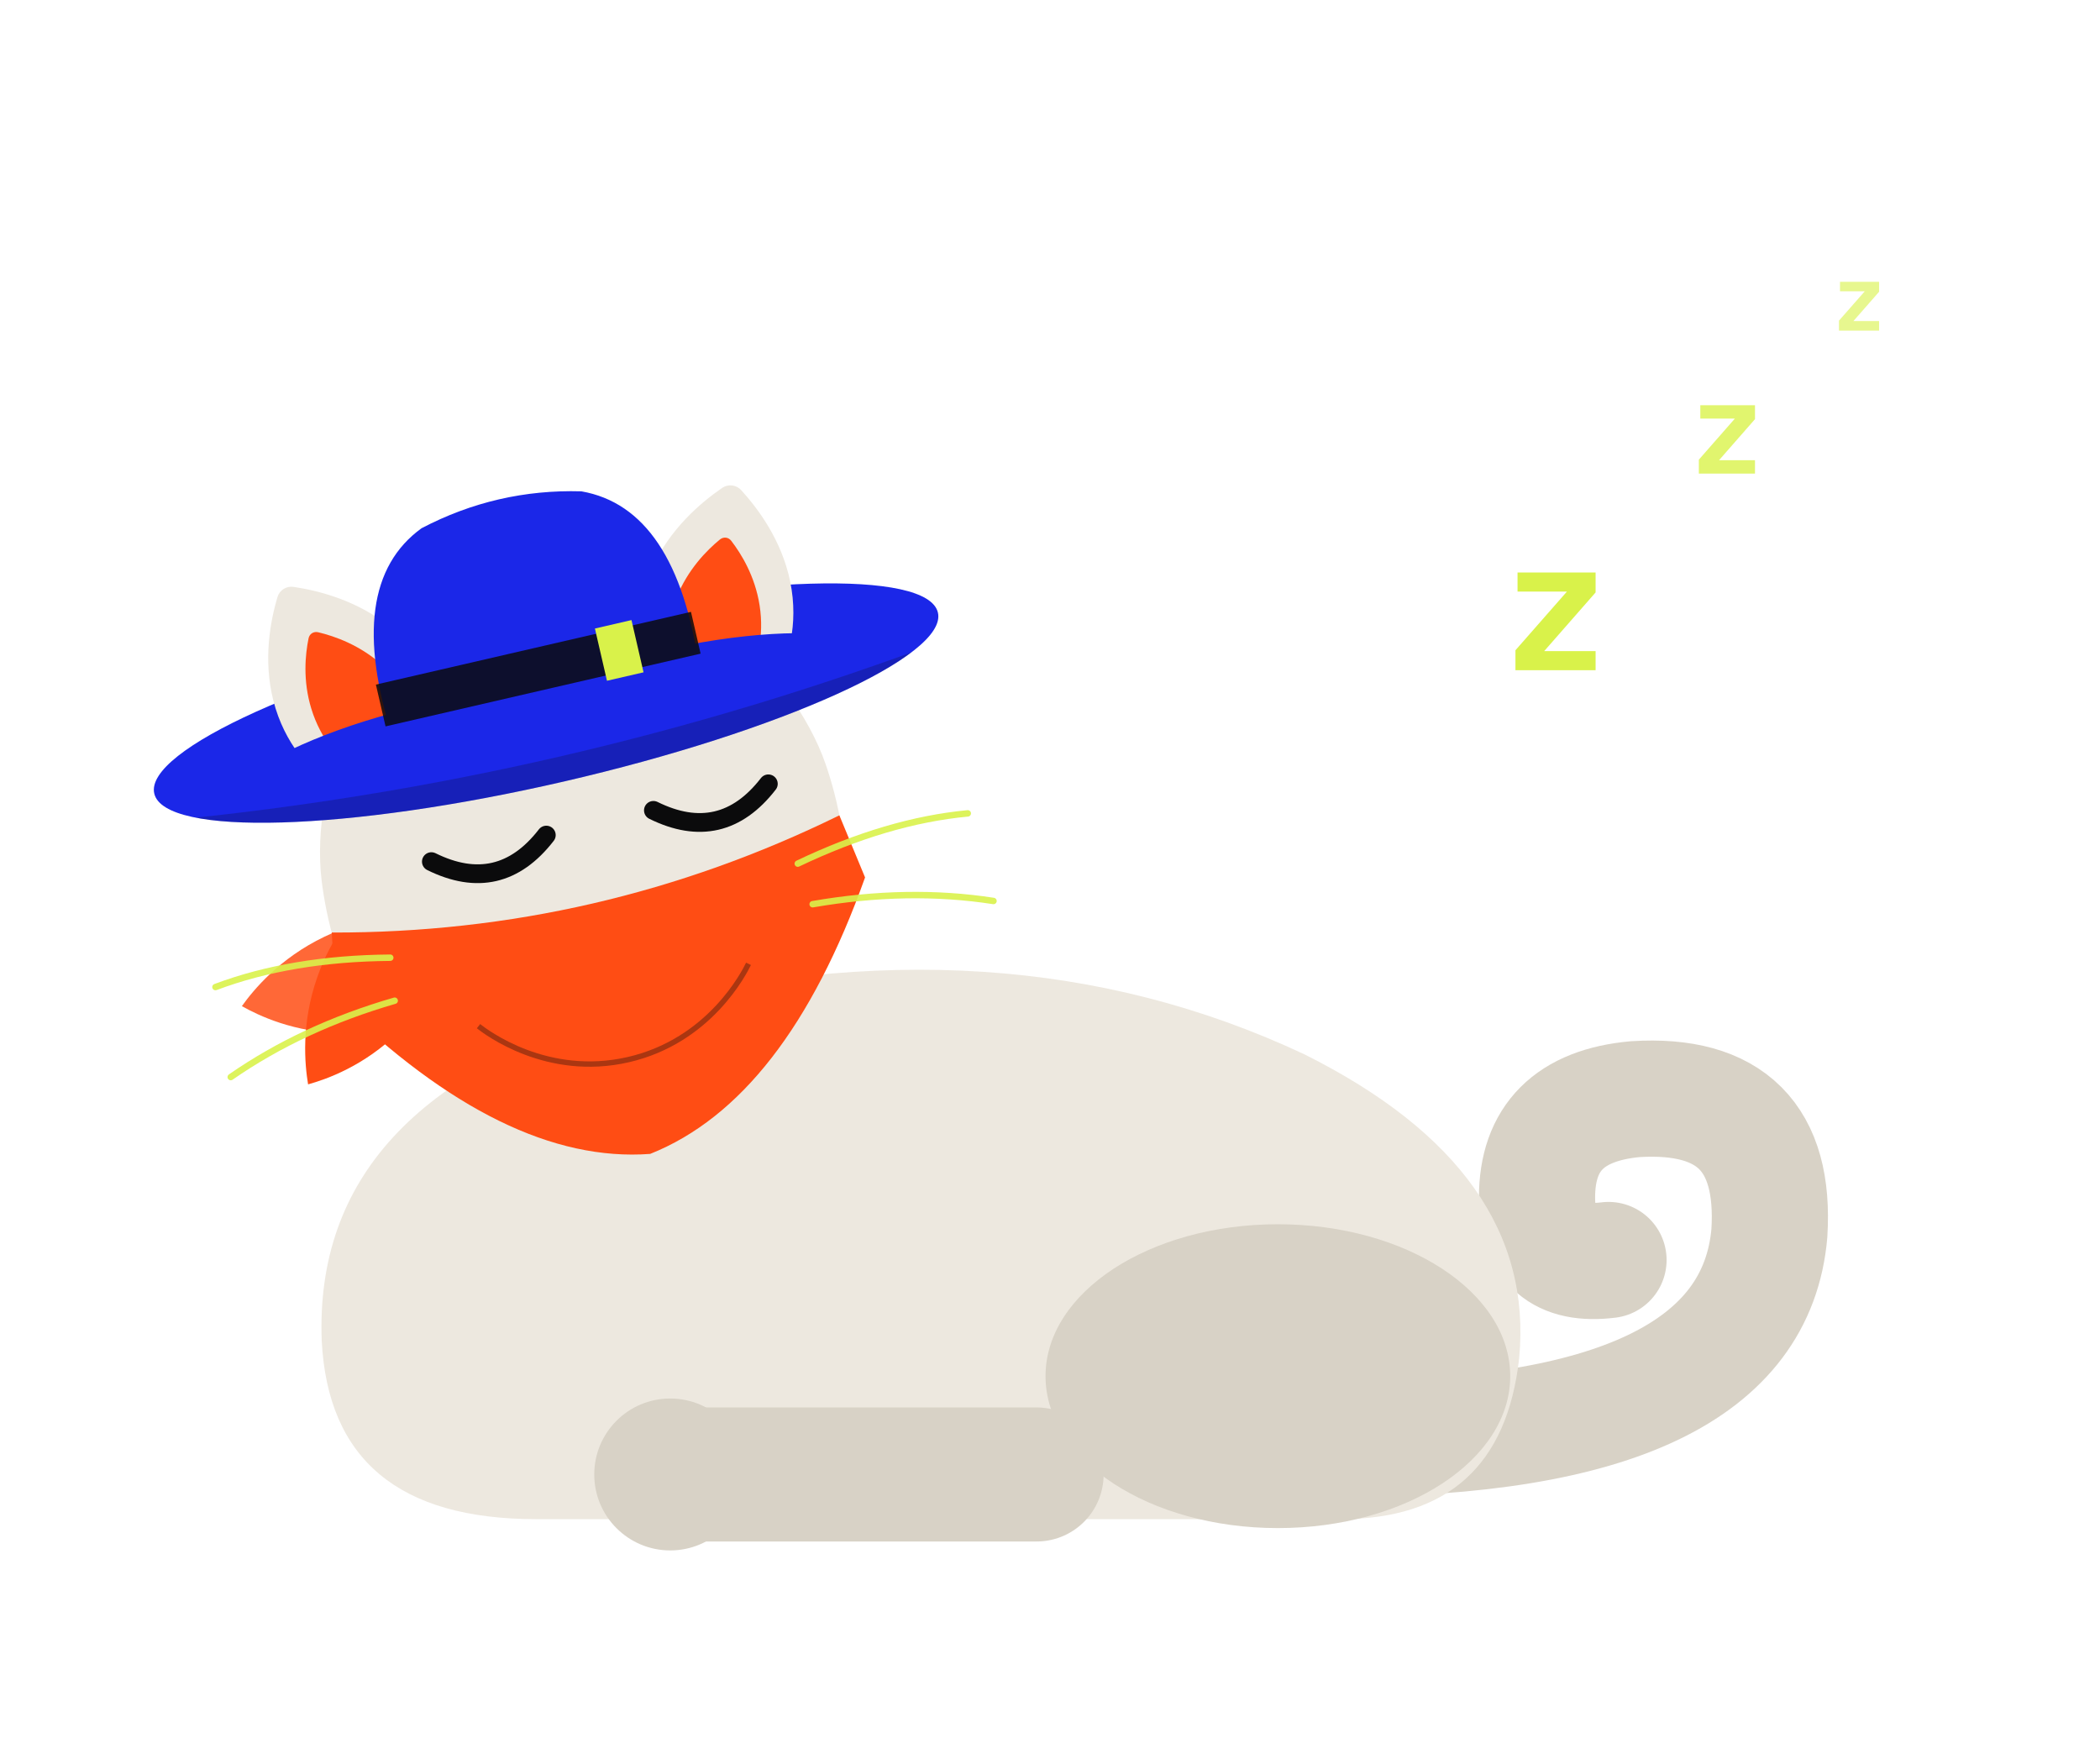
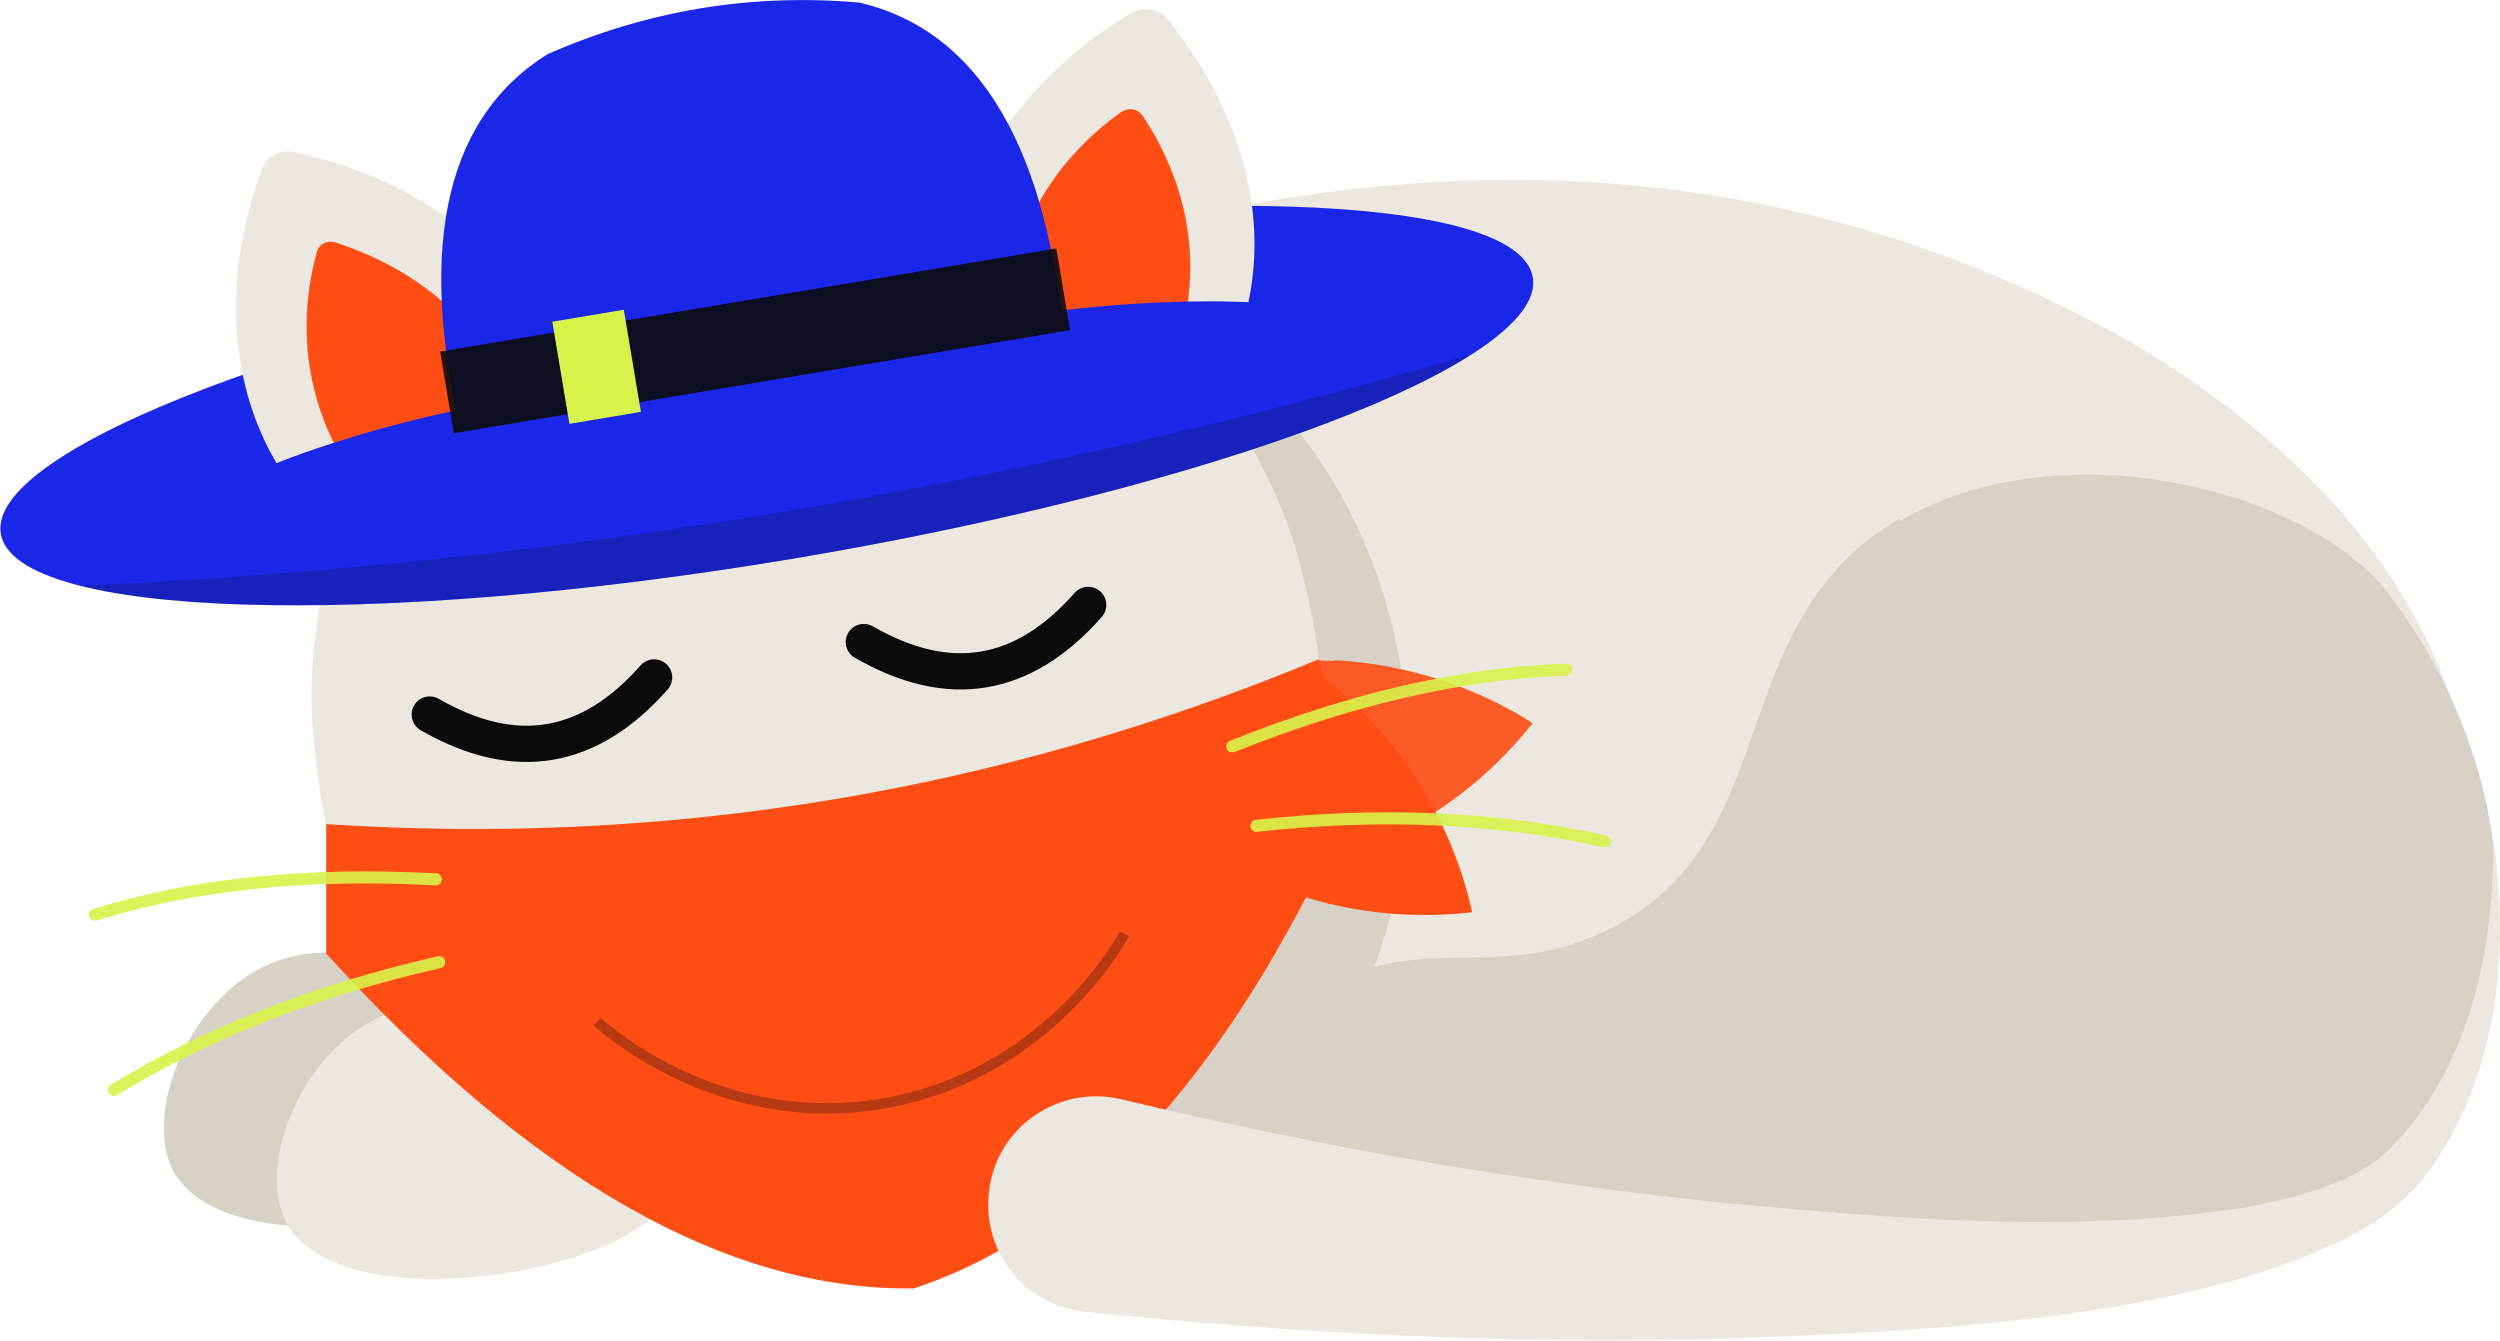
- <svg xmlns="http://www.w3.org/2000/svg" viewBox="0 0 470 390" width="470" height="390" role="img" aria-labelledby="bandit-cat-sleeping-title">
+ <svg xmlns="http://www.w3.org/2000/svg" id="Layer_1" version="1.1" viewBox="0 0 289.7 155.3" role="img" aria-labelledby="bandit-cat-sleeping-title">
  <defs>
    <style>
-       .cls-1, .cls-2, .cls-3 {
+       .st0, .st1, .st2, .st3 {
        fill: none;
      }

-       .cls-4, .cls-5, .cls-6, .cls-7 {
+       .st4, .st5 {
+         opacity: .9;
+       }
+ 
+       .st4, .st5, .st6, .st7, .st3 {
+         isolation: isolate;
+       }
+ 
+       .st4, .st8 {
+         fill: #ff4d14;
+       }
+ 
+       .st9 {
+         fill: #ede8df;
+       }
+ 
+       .st5, .st6, .st7 {
        fill: #0b0b0c;
      }

-       .cls-8 {
-         opacity: .85;
+       .st6 {
+         opacity: .2;
      }

-       .cls-8, .cls-9 {
-         fill: #ff4d14;
-       }
- 
-       .cls-10 {
-         fill: #ede8df;
-       }
- 
-       .cls-5 {
-         opacity: .85;
-       }
- 
-       .cls-5, .cls-6, .cls-7, .cls-3 {
-         isolation: isolate;
-       }
- 
-       .cls-6 {
-         opacity: .22;
-       }
- 
-       .cls-7 {
+       .st7 {
        opacity: .5;
      }

-       .cls-11 {
+       .st10 {
        clip-path: url(#clippath-1);
      }

-       .cls-12 {
+       .st11 {
        fill: #1b27e8;
      }

-       .cls-13 {
+       .st12 {
        fill: url(#bch-halftone);
      }

-       .cls-14 {
+       .st1 {
+         stroke-width: 4.2px;
+       }
+ 
+       .st1, .st2 {
+         stroke-linecap: round;
+       }
+ 
+       .st1, .st2, .st3 {
+         stroke-miterlimit: 2.4;
+       }
+ 
+       .st1, .st3 {
+         stroke: #0b0b0c;
+       }
+ 
+       .st13 {
        fill: #d9f24a;
      }

-       .cls-15 {
+       .st14 {
+         fill: #d8d2c6;
+       }
+ 
+       .st15 {
        opacity: .9;
      }

-       .cls-2 {
+       .st2 {
        stroke: #d9f24a;
-         stroke-linecap: round;
-         stroke-width: 2.4px;
+         stroke-width: 1.4px;
      }

-       .cls-3 {
-         opacity: .35;
-         stroke: #0b0b0c;
-         stroke-width: 2px;
+       .st16 {
+         clip-path: url(#clippath);
      }

-       .cls-16 {
-         clip-path: url(#clippath);
+       .st3 {
+         opacity: .3;
+         stroke-width: 1.2px;
      }
    </style>
    <clipPath id="clippath">
-       <path class="cls-1" d="M150,62c41.28.37,82.71,18.72,91.27,40.46,3.05,7.75,4.73,17.54,4.73,17.54,1.23,7.15,2.21,17.67.46,30.1,0,0-1.78,12.58-6.94,24.79-5.92,14-35.42,67.25-89.52,67.1-55.11-.15-83.95-55.52-86.35-60.31-8.75-17.48-10.47-35.08-10.47-35.08-1.14-11.63.11-21.4.81-26.62,1.28-9.53,3.35-16.98,4-19,6.9-21.39,50.29-39.37,92-39Z" />
+       <path class="st0" d="M87.3,37.6c24.6-4.3,52.1,2,58.3,14,.6,1.1,2.5,5.3,4.2,10.9.9,3,2.6,8.7,3.1,15.7,0,0,.7,10.6-2.7,21.8-.9,3.1-12.6,38.7-45.2,44.2-32,5.4-54.7-23.2-59.6-30.9-4.3-6.7-6.5-14-6.5-14-2.3-7.2-2.7-13.5-2.7-17.9,0,0,0-6,1.1-10.8,2.9-13.7,25.6-28.7,50-32.9h0Z" />
    </clipPath>
-     <pattern id="bch-halftone" x="0" y="0" width="6" height="6" patternTransform="translate(-693 -15614.371) scale(1 -1)" patternUnits="userSpaceOnUse" viewBox="0 0 6 6">
+     <pattern id="bch-halftone" x="0" y="0" width="6" height="6" patternTransform="translate(-4765.696 5428.529) rotate(-13) scale(.6)" patternUnits="userSpaceOnUse" viewBox="0 0 6 6">
      <g>
-         <rect class="cls-1" width="6" height="6" />
-         <circle class="cls-7" cx="3" cy="3" r="1.6" />
+         <rect class="st0" width="6" height="6" />
+         <g>
+           <rect class="st0" width="6" height="6" />
+           <circle class="st7" cx="3" cy="3" r="1.6" />
+         </g>
      </g>
    </pattern>
    <clipPath id="clippath-1">
-       <ellipse class="cls-1" cx="150" cy="78" rx="150" ry="30" />
+       <ellipse class="st0" cx="88.8" cy="47.1" rx="90" ry="18" transform="translate(-6.5 15.2) rotate(-9.5)" />
    </clipPath>
  </defs>
-   <path d="M 300 322 Q 392 322 396 276 Q 398 244 366 246 Q 344 248 344 268 Q 344 284 360 282" fill="none" stroke="#D8D2C6" stroke-width="26" stroke-linecap="round" stroke-linejoin="round" />
-   <path d="M 120 340 Q 74 340 72 300 Q 70 246 140 226 Q 224 204 292 236 Q 344 262 340 304 Q 336 340 300 340 Z" fill="#EDE8DF" />
-   <ellipse cx="286" cy="308" rx="52" ry="34" fill="#D8D2C6" />
-   <path d="M 150 330 L 232 330" fill="none" stroke="#D8D2C6" stroke-width="30" stroke-linecap="round" stroke-linejoin="round" />
-   <circle cx="150" cy="330" r="17" fill="#D8D2C6" />
-   <g transform="translate(24,132) scale(0.6) rotate(-13)">
+   <path class="st14" d="M20.4,136.2c7.1,11.3,42.5,4.9,44.4-4.7,1.6-8.3-20.1-27.3-35-19.1-8.5,4.7-13.4,17.4-9.4,23.9Z" />
+   <path class="st9" d="M33.5,142.2c7.1,11.3,42.5,4.9,44.4-4.7,1.6-8.3-20.1-27.3-35-19.1-8.5,4.7-13.4,17.4-9.4,23.9Z" />
+   <path class="st9" d="M103.8,143.8c-25.6,0-38.9-13.3-40-40-1.1-36,17.8-60.7,56.7-74,46.7-14.7,88.9-11.3,126.7,10,28.9,17.3,42.2,40,40,68-2.2,24-13.3,36-33.4,36H103.8Z" />
+   <path class="st14" d="M220.1,60.4c18.6-10.9,46.7-3.8,56.3,7.9.9,1.2,4.8,6.1,8,13.4,3.2,7.3,4.1,13.3,4.3,14.5.4,2.9,1.4,9.3,0,17.1,0,0-2,11.1-9.3,20.7-9.5,12.6-63.2,12.9-108.7,13.7-21.3.4-33.9.9-36.8-5.7-3.1-7,6.1-19.4,16.2-25.9,14.2-9.1,22.5-1.8,35.9-8.2,21.4-10.2,13.1-35.5,34.1-47.8Z" />
+   <ellipse class="st14" cx="119.7" cy="88.9" rx="43.6" ry="54.9" />
+   <g>
    <g>
-       <path class="cls-9" d="M68.65,133.56l12.95,12.95,12.95,12.95c-3.66,5.97-11.57,17.07-25.75,25.75-15.46,9.47-30.24,11.09-37.3,11.4.47-7.42,2.43-22.61,12.42-38.32,8.37-13.17,18.67-20.87,24.74-24.74Z" />
-       <path class="cls-8" d="M84.86,144.31v18.31s0,18.31,0,18.31c-6.81,1.63-20.25,3.89-36.42,0-17.63-4.24-29.22-13.54-34.44-18.31,5.58-4.92,17.71-14.27,35.88-18.31,15.23-3.39,27.95-1.56,34.98,0Z" />
+       <path class="st8" d="M142.4,72c4,1.7,10.8,5.2,17.1,12.2,7.5,8.3,10.1,17.1,11.1,21.5-4.2.5-13.1,1-23.2-3.1-9.2-3.7-15-9.5-17.8-12.7l6.4-8.9,6.4-8.9h0Z" />
+       <path class="st4" d="M154.6,76.5c11.2.6,19.3,4.9,23,7.3-2.6,3.3-8.6,10-18.6,14.2-9.2,3.9-17.4,3.9-21.6,3.6l-1.8-10.8-1.8-10.8c4-1.6,11.4-4,20.7-3.4Z" />
    </g>
-     <path class="cls-10" d="M150,210c-30.45,0-76.38-2.61-92-39-7.45-17.37-5.16-43.52-4-51,5.8-37.45,39.27-90,96-90s90.2,52.55,96,90c1.16,7.48,3.45,33.63-4,51-15.62,36.39-61.55,39-92,39Z" />
-     <g class="cls-16">
+     <path class="st9" d="M43.5,111.2c-6.1-9.5-7.3-25.2-7.4-29.8-.3-22.7,14.4-57.1,48-62.7,33.6-5.6,58.6,22.2,65.7,43.8,1.4,4.3,5.4,19.6,2.7,30.6-5.7,23.1-32.6,29.1-50.6,32.1-18,3-45.5,6-58.3-14Z" />
+     <g class="st16">
      <g>
-         <ellipse class="cls-13" cx="62" cy="165" rx="42" ry="34" />
-         <ellipse class="cls-13" cx="238" cy="165" rx="42" ry="34" />
+         <ellipse class="st12" cx="149.5" cy="89.9" rx="25.2" ry="20.4" transform="translate(-12.7 25.8) rotate(-9.5)" />
+         <ellipse class="st12" cx="45.3" cy="107.3" rx="25.2" ry="20.4" transform="translate(-17 8.9) rotate(-9.5)" />
      </g>
    </g>
    <g>
-       <path class="cls-9" d="M52.83,143.41c64.78,15.12,129.56,15.12,194.34,0l4.13,24.73c-31.7,49.47-65.47,76.95-101.3,82.45-35.83-5.5-69.6-32.98-101.3-82.45l4.13-24.73Z" />
-       <path class="cls-3" d="M98.32,189.76c2.27,2.82,20.51,24.72,51.65,24.73,31.18.02,49.46-21.92,51.72-24.73" />
+       <path class="st8" d="M157.7,90.5c-13.9,32.4-31.2,52-51.8,58.8-21.7.3-44.4-12.7-68.1-38.8v-15c39.8,2.6,78.2-3.8,115-19.1,0,0,4.9,14.2,4.9,14.2Z" />
+       <path class="st3" d="M69.2,118.4c1.6,1.4,14.6,12.6,33,9.5,18.4-3.1,27.1-17.8,28.1-19.7" />
    </g>
    <g>
-       <ellipse class="cls-12" cx="150" cy="78" rx="150" ry="30" />
-       <g class="cls-11">
-         <path class="cls-6" d="M0,88.58c100,29.33,200,29.33,300,0-100,13.33-200,13.33-300,0Z" />
+       <ellipse class="st11" cx="88.8" cy="47.1" rx="90" ry="18" transform="translate(-6.5 15.2) rotate(-9.5)" />
+       <g class="st10">
+         <path class="st6" d="M1.1,68.2c62.1,7.5,121.3-2.3,177.6-29.6C120.8,56.3,61.6,66.2,1.1,68.2Z" />
      </g>
      <g>
-         <path class="cls-10" d="M187.86,70.72l24.3,8.85,24.3,8.85c4.49-5.61,12.08-17.15,12.46-34.22.34-15.71-5.58-29.12-10.17-37.26-1.31-2.33-4.2-3.35-6.69-2.37-8.99,3.54-22.41,10.44-32.25,23.28-9.71,12.68-11.62,25.52-11.96,32.87Z" />
-         <path class="cls-9" d="M197.59,74.26l14.64,5.33,14.64,5.33c2.97-4.11,8.07-12.51,8.93-24.53.79-11.06-2.36-20.28-4.89-25.83-.72-1.59-2.46-2.2-4.03-1.42-5.67,2.82-14.18,8.17-20.71,17.56-6.45,9.27-8.1,18.38-8.58,23.56Z" />
+         <path class="st9" d="M65.7,46.5c-.9-4.3-3.3-11.7-10.3-18.3-7.1-6.6-15.7-9.4-21.4-10.6-1.6-.3-3.2.6-3.7,2.1-1.9,5.3-4.1,13.8-2.3,23.1,1.9,10.1,7.5,16.1,10.7,19l13.5-7.6,13.5-7.6h0Z" />
+         <path class="st8" d="M52.9,36.5c-4.8-4.9-10.4-7.2-14-8.4-1-.3-2,.2-2.2,1.2-1,3.5-1.9,9.3-.3,15.8,1.7,7,5.5,11.5,7.7,13.6l8.1-4.6,8.1-4.6c-.8-3-2.7-8.2-7.4-13.1Z" />
      </g>
      <g>
-         <path class="cls-10" d="M112.14,70.72l-24.3,8.85-24.3,8.85c-4.49-5.61-12.08-17.15-12.46-34.22-.34-15.71,5.58-29.12,10.17-37.26,1.31-2.33,4.2-3.35,6.69-2.37,8.99,3.54,22.41,10.44,32.25,23.28,9.71,12.68,11.62,25.52,11.96,32.87Z" />
-         <path class="cls-9" d="M102.41,74.26l-14.64,5.33-14.64,5.33c-2.97-4.11-8.07-12.51-8.93-24.53-.79-11.06,2.36-20.28,4.89-25.83.72-1.59,2.46-2.2,4.03-1.42,5.67,2.82,14.18,8.17,20.71,17.56,6.45,9.27,8.1,18.38,8.58,23.56Z" />
+         <path class="st9" d="M110.5,39.1c-.5-4.4-.7-12.2,3.8-20.6,4.6-8.6,11.8-14,16.8-17,1.4-.8,3.2-.5,4.2.7,3.5,4.4,8.3,11.7,9.7,21.1,1.5,10.1-1.9,17.7-4,21.5l-15.3-2.8-15.3-2.8h0Z" />
+         <path class="st8" d="M119.4,25.4c2.9-6.2,7.4-10.2,10.5-12.4.9-.6,1.9-.4,2.5.4,2,3,4.8,8.2,5.4,14.8.7,7.2-1.5,12.7-2.9,15.4l-9.2-1.7-9.2-1.7c-.2-3.1-.1-8.7,2.8-14.8Z" />
      </g>
-       <ellipse class="cls-12" cx="83.44" cy="80.53" rx="52.71" ry="11.19" transform="translate(-5.98 6.69) rotate(-4.44)" />
-       <ellipse class="cls-12" cx="216.56" cy="80.53" rx="11.19" ry="52.71" transform="translate(119.52 290.21) rotate(-85.56)" />
-       <path class="cls-12" d="M91.37,78c-3.4-40,5.95-64.67,28.04-74,20.39-5.33,40.79-5.33,61.18,0,22.09,9.33,31.44,34,28.04,74h-117.26Z" />
+       <ellipse class="st11" cx="128.5" cy="42.1" rx="31.6" ry="6.7" transform="translate(-3.2 11.4) rotate(-5)" />
+       <ellipse class="st11" cx="49.7" cy="55.2" rx="31.6" ry="6.7" transform="translate(-11.8 13.5) rotate(-13.9)" />
+       <path class="st11" d="M54.1,52.9c-6-23.3-2.9-38.9,9.3-46.6C75,1.2,87-.8,99.6.3c14,3.3,22,17,23.9,41l-69.4,11.6Z" />
      <g>
-         <rect class="cls-5" x="89.69" y="57" width="120.62" height="16" />
-         <rect class="cls-14" x="174" y="55" width="14" height="20" />
+         <rect class="st5" x="51.4" y="34.6" width="72.4" height="9.6" transform="translate(180.4 63.9) rotate(170.5)" />
+         <rect class="st13" x="65" y="36.5" width="8.4" height="12" transform="translate(144.4 73) rotate(170.5)" />
      </g>
    </g>
-     <g class="cls-15">
+     <g class="st15">
      <g>
-         <path class="cls-2" d="M72,157.47c-24-5.33-46-6.67-66-4" />
-         <path class="cls-2" d="M70,173.47c-24,1.33-46,6-66,14" />
+         <path class="st2" d="M181.5,77.6c-12.1.4-25,3.4-38.7,8.9" />
+         <path class="st2" d="M186,97.5c-12.6-2.8-26.1-3.4-40.4-1.8" />
      </g>
      <g>
-         <path class="cls-2" d="M228,157.47c24-5.33,46-6.67,66-4" />
-         <path class="cls-2" d="M230,173.47c24,1.33,46,6,66,14" />
+         <path class="st2" d="M11,106c11.6-3.6,24.7-4.9,39.5-4.1" />
+         <path class="st2" d="M13.2,126.3c11-6.7,23.6-11.6,37.7-14.8" />
      </g>
    </g>
-     <g fill="none" stroke="#0B0B0C" stroke-width="7" stroke-linecap="round">
-       <path d="M95,126 Q117,144 139,126" />
-       <path d="M180,126 Q202,144 224,126" />
+     <g>
+       <path class="st1" d="M100.1,74.4c9.9,5.7,18.5,4.2,26-4.3" />
+       <path class="st1" d="M49.8,82.8c9.9,5.7,18.5,4.2,26-4.3" />
    </g>
  </g>
-   <text x="336" y="150" font-family="Space Mono, monospace" font-size="40" font-weight="700" fill="#D9F24A">z</text>
-   <text x="378" y="106" font-family="Space Mono, monospace" font-size="28" font-weight="700" fill="#D9F24A" opacity="0.8">z</text>
-   <text x="410" y="74" font-family="Space Mono, monospace" font-size="20" font-weight="700" fill="#D9F24A" opacity="0.62">z</text>
+   <path class="st9" d="M288.8,96.3c1.9,12.3,1.1,25.4-5.4,36.4-1.1,1.9-2.4,3.8-3.9,5.4-1.7,1.7-3.5,3-5.4,4.2-19.2,10.8-51.9,12-73.9,12.8-24.9.7-49.7-.5-74.5-3.1-6.9-.7-11.9-6.9-11.1-13.8.7-7.5,8.1-12.6,15.4-10.8,23.3,5.6,47,9.7,70.9,12.1,19.7,1.8,39.8,3.5,59.4.4,5.5-1.1,11.1-2.4,15.6-5.8,10.3-9.4,13.3-24.3,13-37.8h0Z" />
</svg>
